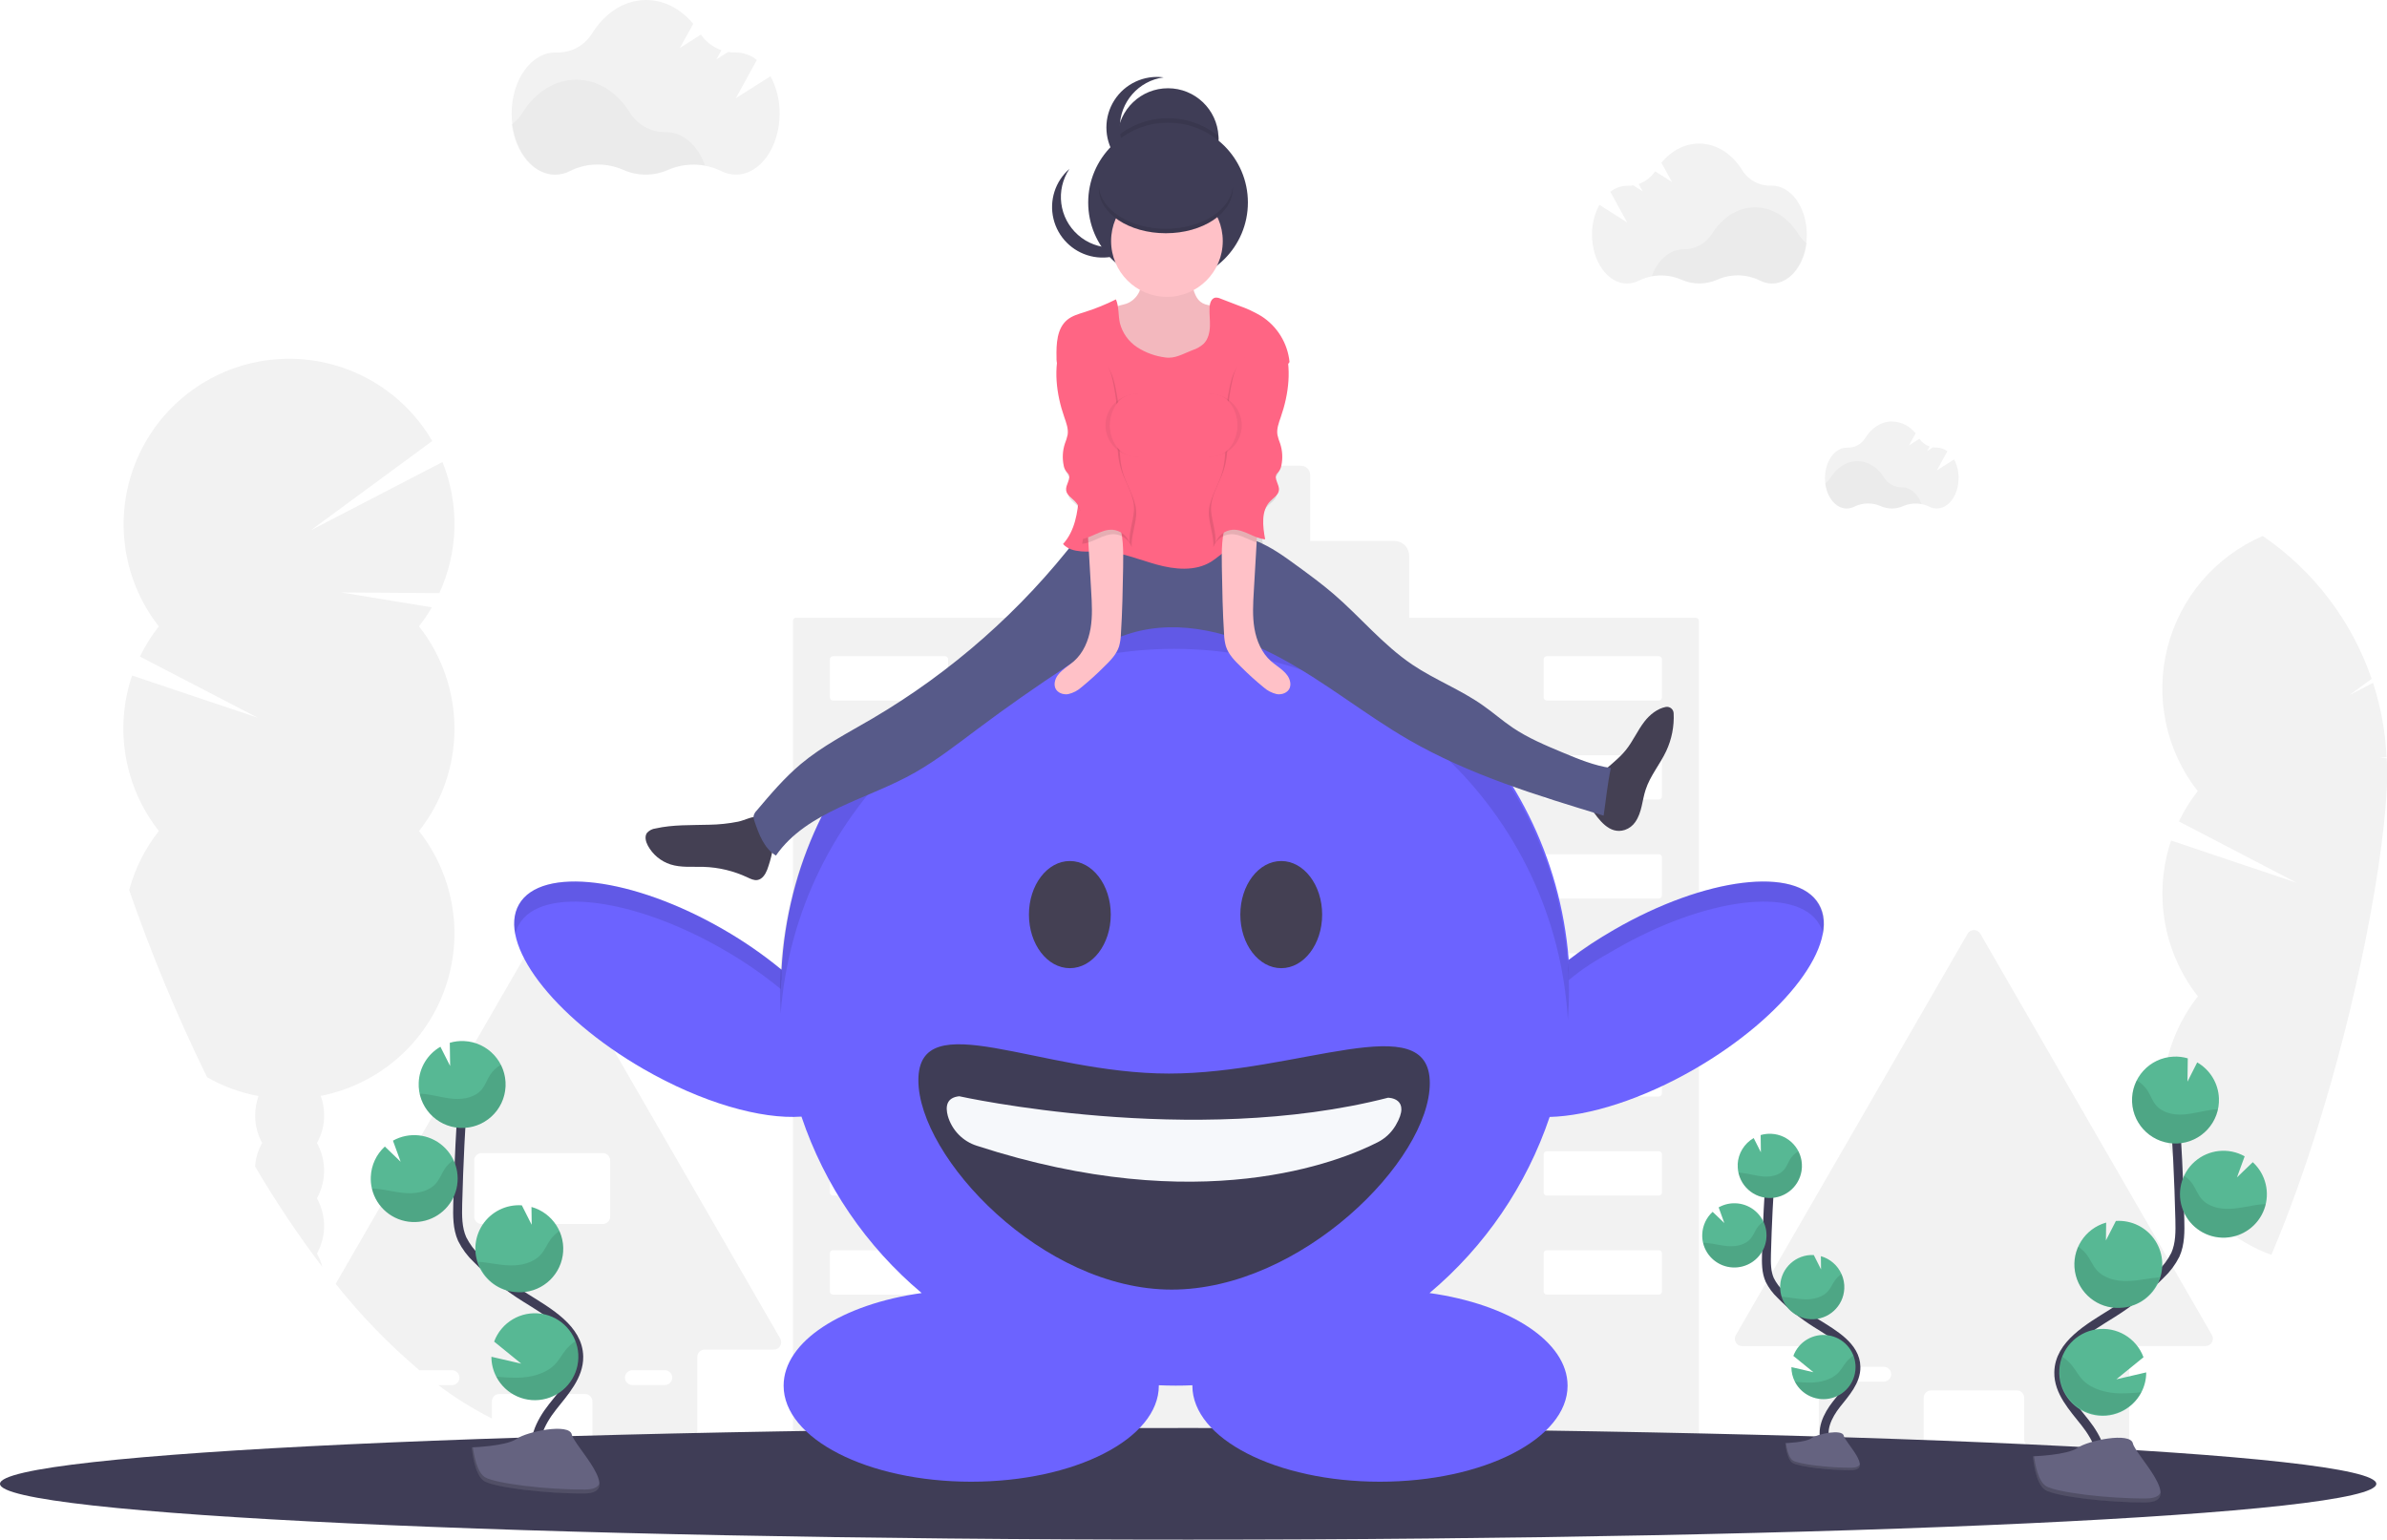
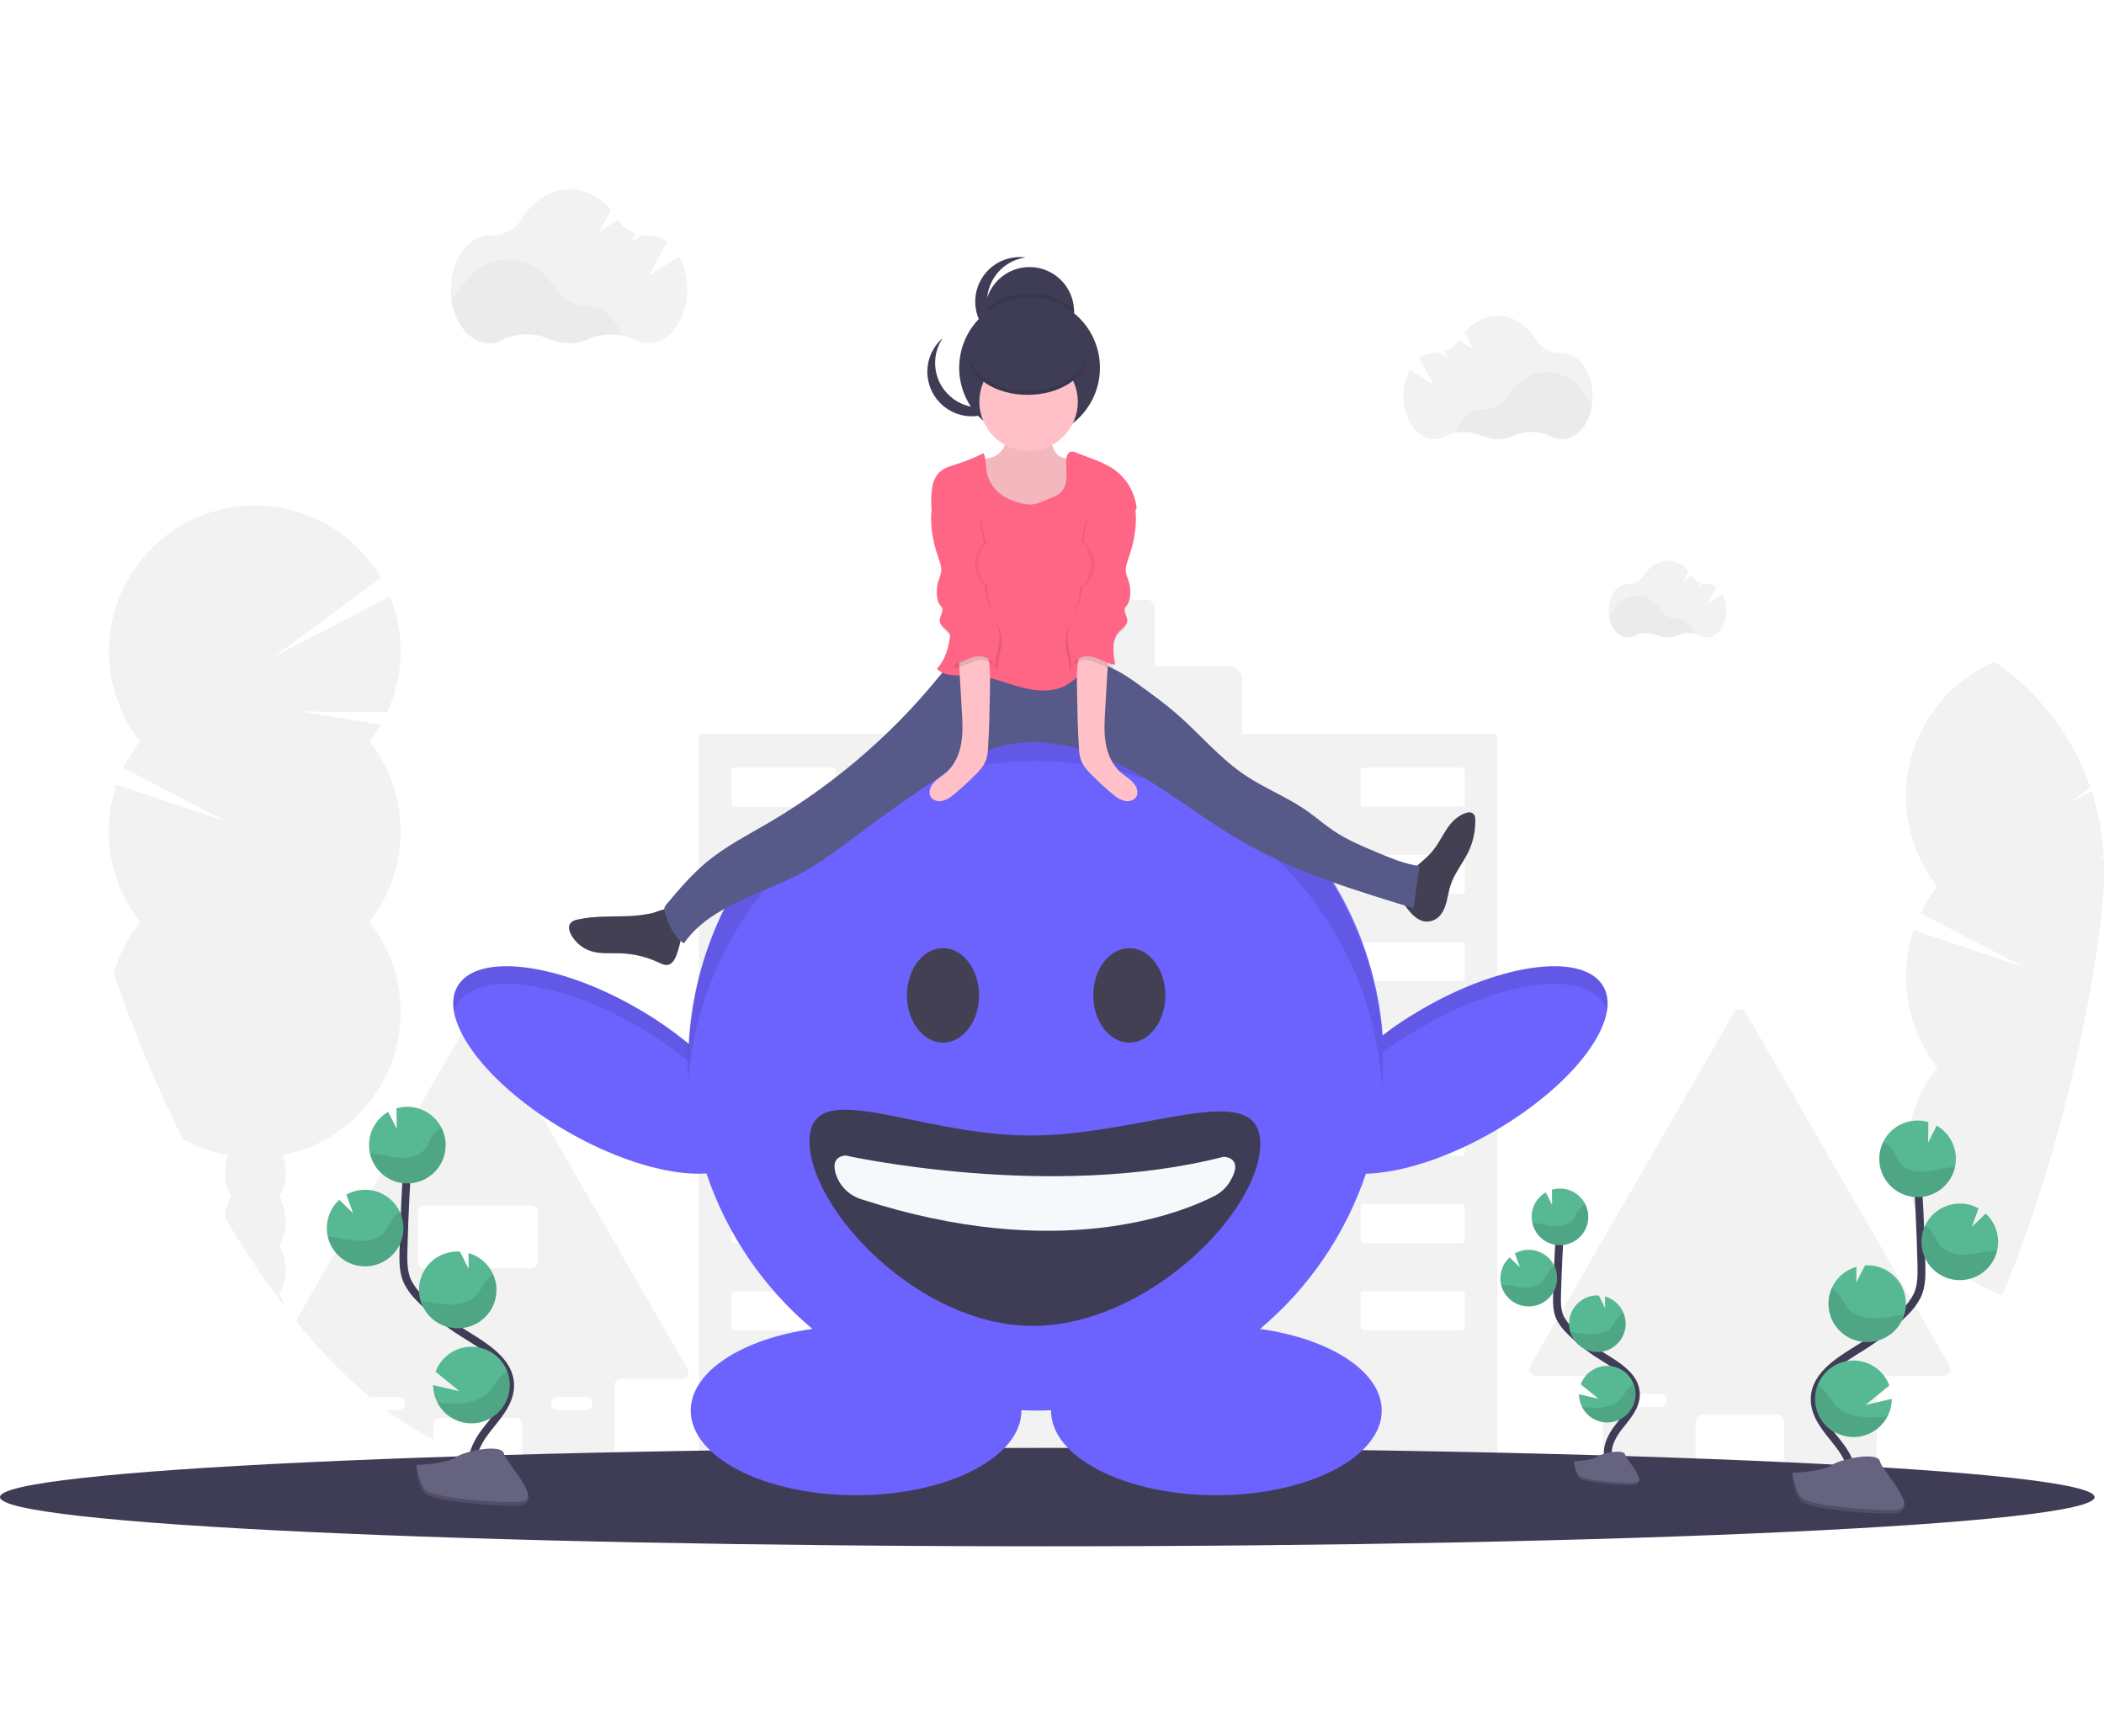
- <svg xmlns="http://www.w3.org/2000/svg" id="e2e0f303-db8f-43b0-b991-e6394321a108" data-name="Layer 1" width="1068.79" height="689.43" viewBox="0 0 1068.79 689.43">
+ <svg xmlns="http://www.w3.org/2000/svg" id="e2e0f303-db8f-43b0-b991-e6394321a108" data-name="Layer 1" width="400" height="330" viewBox="0 0 1068.79 689.43">
  <path d="M1056,703.06,952.31,523.41a3.3,3.3,0,0,0-5.73,0L842.86,703.06a3.3,3.3,0,0,0,2.87,5h30.94a3.32,3.32,0,0,1,3.31,3.31v38.38a3.3,3.3,0,0,0,3.29,3.31h40.37a3.31,3.31,0,0,0,3.31-3.31V731.18a3.3,3.3,0,0,1,3.3-3.3h38.38a3.31,3.31,0,0,1,3.31,3.3v18.53a3.31,3.31,0,0,0,3.31,3.31h40.36a3.34,3.34,0,0,0,3.32-3.31V711.33a3.31,3.31,0,0,1,3.31-3.31h30.94A3.31,3.31,0,0,0,1056,703.06ZM911.43,722.94a3.34,3.34,0,0,1-2.35,1H894.52a3.31,3.31,0,0,1,0-6.62h14.56a3.3,3.3,0,0,1,3.31,3.31A3.34,3.34,0,0,1,911.43,722.94Zm95.27,0a3.29,3.29,0,0,1-2.34,1H989.81a3.32,3.32,0,0,1-3.31-3.31,3.33,3.33,0,0,1,3.31-3.31h14.55a3.3,3.3,0,0,1,2.34,5.65Z" transform="translate(-65.6 -105.28)" fill="#f2f2f2" />
  <path d="M414.94,704.64,311.23,525a3.32,3.32,0,0,0-5.74,0L215.9,680.16a274.22,274.22,0,0,0,37.53,38.71H268a3.31,3.31,0,0,1,2.34,5.65,3.25,3.25,0,0,1-2.34,1h-6.16a160.29,160.29,0,0,0,24,14.93v-7.65a3.32,3.32,0,0,1,3.32-3.31h38.37a3.31,3.31,0,0,1,3.31,3.31v18.52a3.08,3.08,0,0,0,.31,1.39,3.28,3.28,0,0,0,3,1.92h40.37a3.27,3.27,0,0,0,2.63-1.33,3.17,3.17,0,0,0,.66-2V712.92a3.31,3.31,0,0,1,3.31-3.31h30.94A3.3,3.3,0,0,0,414.94,704.64Zm-68.56,15.2a3.33,3.33,0,0,1,2.35-1h14.56a3.31,3.31,0,0,1,3.31,3.31,3.33,3.33,0,0,1-3.31,3.31H348.73a3.3,3.3,0,0,1-3.31-3.31A3.34,3.34,0,0,1,346.38,719.84Zm-65.14-66.48a3.3,3.3,0,0,1-3.31-3.31V624.91a3.3,3.3,0,0,1,3.31-3.31h54.25a3.31,3.31,0,0,1,3.31,3.31v25.14a3.31,3.31,0,0,1-3.31,3.31Z" transform="translate(-65.6 -105.28)" fill="#f2f2f2" />
  <path d="M824.93,381.92H696.57V354.16a6.63,6.63,0,0,0-6.64-6.64H652.24V318a4.18,4.18,0,0,0-4.18-4.18H599.51a4.18,4.18,0,0,0-4.18,4.18v29.57H551a6.64,6.64,0,0,0-6.64,6.64V381.9a0,0,0,0,0,0,0H422a1.35,1.35,0,0,0-1.34,1.35V751.79a1.35,1.35,0,0,0,1.34,1.35h81.34a1.35,1.35,0,0,0,1.35-1.35V702.21a1.37,1.37,0,0,1,1.36-1.35h34.35a1.36,1.36,0,0,1,1.35,1.35v49.58a1.36,1.36,0,0,0,1.34,1.35H703.83a1.36,1.36,0,0,0,1.35-1.35V702.21a1.36,1.36,0,0,1,1.34-1.35h34.36a1.36,1.36,0,0,1,1.36,1.35v49.58a1.36,1.36,0,0,0,1.34,1.35h81.35a1.35,1.35,0,0,0,1.34-1.35V383.27A1.35,1.35,0,0,0,824.93,381.92ZM490.12,683.64a1.34,1.34,0,0,1-1.33,1.34H438.55a1.35,1.35,0,0,1-1.36-1.34V666.48a1.36,1.36,0,0,1,1.36-1.35h50.24a1.35,1.35,0,0,1,1.33,1.35Zm0-44.34a1.34,1.34,0,0,1-1.33,1.35H438.55a1.35,1.35,0,0,1-1.36-1.35V622.15a1.35,1.35,0,0,1,1.36-1.35h50.24a1.34,1.34,0,0,1,1.33,1.35Zm0-44.33a1.35,1.35,0,0,1-1.33,1.35H438.55a1.36,1.36,0,0,1-1.36-1.35V577.81a1.36,1.36,0,0,1,1.36-1.35h50.24a1.35,1.35,0,0,1,1.33,1.35Zm0-44.34a1.34,1.34,0,0,1-1.33,1.35H438.55a1.35,1.35,0,0,1-1.36-1.35V533.48a1.35,1.35,0,0,1,1.36-1.35h50.24a1.34,1.34,0,0,1,1.33,1.35Zm0-44.33a1.35,1.35,0,0,1-1.33,1.35H438.55a1.36,1.36,0,0,1-1.36-1.35V489.14a1.35,1.35,0,0,1,1.36-1.34h50.24a1.34,1.34,0,0,1,1.33,1.34Zm0-44.33a1.34,1.34,0,0,1-1.33,1.34H438.55a1.35,1.35,0,0,1-1.36-1.34V444.81a1.36,1.36,0,0,1,1.36-1.35h50.24a1.35,1.35,0,0,1,1.33,1.35Zm0-44.34a1.34,1.34,0,0,1-1.33,1.35H438.55a1.35,1.35,0,0,1-1.36-1.35V400.48a1.35,1.35,0,0,1,1.36-1.35h50.24a1.34,1.34,0,0,1,1.33,1.35Zm119.12,266a1.35,1.35,0,0,1-1.36,1.34H557.64a1.34,1.34,0,0,1-1.34-1.34V666.48a1.35,1.35,0,0,1,1.34-1.35h50.24a1.36,1.36,0,0,1,1.36,1.35Zm0-44.34a1.35,1.35,0,0,1-1.36,1.35H557.64a1.34,1.34,0,0,1-1.34-1.35V622.15a1.34,1.34,0,0,1,1.34-1.35h50.24a1.35,1.35,0,0,1,1.36,1.35Zm0-44.33a1.36,1.36,0,0,1-1.36,1.35H557.64A1.35,1.35,0,0,1,556.3,595V577.81a1.35,1.35,0,0,1,1.34-1.35h50.24a1.36,1.36,0,0,1,1.36,1.35Zm0-44.34a1.35,1.35,0,0,1-1.36,1.35H557.64a1.34,1.34,0,0,1-1.34-1.35V533.48a1.34,1.34,0,0,1,1.34-1.35h50.24a1.35,1.35,0,0,1,1.36,1.35Zm0-44.33a1.36,1.36,0,0,1-1.36,1.35H557.64a1.35,1.35,0,0,1-1.34-1.35V489.14a1.34,1.34,0,0,1,1.34-1.34h50.24a1.35,1.35,0,0,1,1.36,1.34Zm0-44.33a1.35,1.35,0,0,1-1.36,1.34H557.64A1.34,1.34,0,0,1,556.3,462V444.81a1.35,1.35,0,0,1,1.34-1.35h50.24a1.36,1.36,0,0,1,1.36,1.35Zm0-44.34a1.35,1.35,0,0,1-1.36,1.35H557.64a1.34,1.34,0,0,1-1.34-1.35V400.48a1.34,1.34,0,0,1,1.34-1.35h50.24a1.35,1.35,0,0,1,1.36,1.35Zm81.38,266a1.34,1.34,0,0,1-1.35,1.34H639a1.36,1.36,0,0,1-1.36-1.34V666.48a1.37,1.37,0,0,1,1.36-1.35h50.23a1.35,1.35,0,0,1,1.35,1.35Zm0-44.34a1.34,1.34,0,0,1-1.35,1.35H639a1.36,1.36,0,0,1-1.36-1.35V622.15A1.36,1.36,0,0,1,639,620.8h50.23a1.34,1.34,0,0,1,1.35,1.35Zm0-44.33a1.35,1.35,0,0,1-1.35,1.35H639a1.37,1.37,0,0,1-1.36-1.35V577.81a1.37,1.37,0,0,1,1.36-1.35h50.23a1.35,1.35,0,0,1,1.35,1.35Zm0-44.34a1.34,1.34,0,0,1-1.35,1.35H639a1.36,1.36,0,0,1-1.36-1.35V533.48a1.36,1.36,0,0,1,1.36-1.35h50.23a1.34,1.34,0,0,1,1.35,1.35Zm0-44.33a1.35,1.35,0,0,1-1.35,1.35H639a1.37,1.37,0,0,1-1.36-1.35V489.14A1.36,1.36,0,0,1,639,487.8h50.23a1.34,1.34,0,0,1,1.35,1.34Zm0-44.33a1.34,1.34,0,0,1-1.35,1.34H639a1.36,1.36,0,0,1-1.36-1.34V444.81a1.37,1.37,0,0,1,1.36-1.35h50.23a1.35,1.35,0,0,1,1.35,1.35Zm0-44.34a1.34,1.34,0,0,1-1.35,1.35H639a1.36,1.36,0,0,1-1.36-1.35V400.48a1.36,1.36,0,0,1,1.36-1.35h50.23a1.34,1.34,0,0,1,1.35,1.35Zm119.12,266a1.36,1.36,0,0,1-1.36,1.34H758.14a1.33,1.33,0,0,1-1.34-1.34V666.48a1.34,1.34,0,0,1,1.34-1.35h50.24a1.37,1.37,0,0,1,1.36,1.35Zm0-44.34a1.36,1.36,0,0,1-1.36,1.35H758.14a1.34,1.34,0,0,1-1.34-1.35V622.15a1.34,1.34,0,0,1,1.34-1.35h50.24a1.36,1.36,0,0,1,1.36,1.35Zm0-44.33a1.37,1.37,0,0,1-1.36,1.35H758.14A1.34,1.34,0,0,1,756.8,595V577.81a1.34,1.34,0,0,1,1.34-1.35h50.24a1.37,1.37,0,0,1,1.36,1.35Zm0-44.34a1.36,1.36,0,0,1-1.36,1.35H758.14a1.34,1.34,0,0,1-1.34-1.35V533.48a1.34,1.34,0,0,1,1.34-1.35h50.24a1.36,1.36,0,0,1,1.36,1.35Zm0-44.33a1.37,1.37,0,0,1-1.36,1.35H758.14a1.34,1.34,0,0,1-1.34-1.35V489.14a1.33,1.33,0,0,1,1.34-1.34h50.24a1.36,1.36,0,0,1,1.36,1.34Zm0-44.33a1.36,1.36,0,0,1-1.36,1.34H758.14A1.33,1.33,0,0,1,756.8,462V444.81a1.34,1.34,0,0,1,1.34-1.35h50.24a1.37,1.37,0,0,1,1.36,1.35Zm0-44.34a1.36,1.36,0,0,1-1.36,1.35H758.14a1.34,1.34,0,0,1-1.34-1.35V400.48a1.34,1.34,0,0,1,1.34-1.35h50.24a1.36,1.36,0,0,1,1.36,1.35Z" transform="translate(-65.6 -105.28)" fill="#f2f2f2" />
  <path d="M253.2,385.72a74.43,74.43,0,0,0,5.77-8.48l-40.67-6.68,44,.33a74.17,74.17,0,0,0,1.43-58.73l-59,30.6,54.41-40a74.13,74.13,0,1,0-122.43,83,73.89,73.89,0,0,0-8.45,13.52L181,426.66l-56.27-18.89a74.19,74.19,0,0,0,12,69.61,73.63,73.63,0,0,0-13.29,26.45,738.47,738.47,0,0,0,34.9,83.83,73.39,73.39,0,0,0,23,8.41,25.71,25.71,0,0,0-1.46,8.61A24.45,24.45,0,0,0,183,617.06a24,24,0,0,0-3.16,10.56h0a455.92,455.92,0,0,0,30.1,45,22.75,22.75,0,0,0-2.44-6,25.41,25.41,0,0,0,0-24.76,25.41,25.41,0,0,0,0-24.76,24.45,24.45,0,0,0,3.22-12.38,25.39,25.39,0,0,0-1.5-8.73,74.13,74.13,0,0,0,44-118.57,74.11,74.11,0,0,0,0-91.66Z" transform="translate(-65.6 -105.28)" fill="#f2f2f2" />
  <path d="M1134.27,444.85l-3-.49,2.94,0a126.92,126.92,0,0,0-6.08-33.31l-10.46,5.43,9.84-7.26a127.64,127.64,0,0,0-48.75-63.93,74.4,74.4,0,0,0-29.11,114.25,74.13,74.13,0,0,0-8.45,13.55L1094,500.59l-56.27-18.93a74.48,74.48,0,0,0,12,69.76,74.41,74.41,0,0,0,32.9,115.77c4-9.49,7.89-19.41,11.53-29.61,3.22-9,6.29-18.17,9.18-27.43a843,843,0,0,0,21.16-82.56c6.4-31.72,10-59.44,10-77C1134.4,448.66,1134.35,446.76,1134.27,444.85Z" transform="translate(-65.6 -105.28)" fill="#f2f2f2" />
  <ellipse cx="532" cy="664.43" rx="532" ry="25" fill="#3f3d56" />
  <path d="M880,510.22c-9.94-17.22-51-12.15-91.61,11.32a195.17,195.17,0,0,0-20.38,13.51,176.65,176.65,0,0,0-352.48,4.44,189.49,189.49,0,0,0-26-18C349,498.07,307.93,493,298,510.22s15,50.2,55.61,73.67c26.31,15.19,52.76,22.66,70.85,21.39a176.85,176.85,0,0,0,53.82,79c-35.62,5-61.81,21.66-61.81,41.48,0,23.74,37.61,43,84,43s84-19.26,84-43c0-.06,0-.12,0-.19q3.74.16,7.51.17t7.51-.17c0,.07,0,.13,0,.19,0,23.74,37.61,43,84,43s84-19.26,84-43c0-19.82-26.19-36.49-61.81-41.48a176.82,176.82,0,0,0,53.78-78.85c17.69-.46,41.4-7.87,65-21.5C865.08,560.42,890,527.43,880,510.22Z" transform="translate(-65.6 -105.28)" fill="#6c63ff" />
  <path d="M298,519.22c9.94-17.22,51-12.15,91.61,11.32a189.25,189.25,0,0,1,25.61,17.64c.39-8.46.39.54.37-8.7a189.58,189.58,0,0,0-26-17.94C349,498.07,307.93,493,298,510.22c-2.19,3.79-2.68,8.35-1.69,13.4A16,16,0,0,1,298,519.22Z" transform="translate(-65.6 -105.28)" opacity="0.1" />
  <path d="M880.22,519.22c-9.94-17.22-51-12.15-91.62,11.32C779.13,536,775.52,538,768,544.18c-.4-8.46-.4.54-.37-8.7,7.6-6.29,11.35-8.38,21-13.94,40.66-23.47,81.68-28.54,91.62-11.32,2.19,3.79,2.68,8.35,1.69,13.4A16,16,0,0,0,880.22,519.22Z" transform="translate(-65.6 -105.28)" opacity="0.1" />
  <ellipse cx="479.03" cy="409.54" rx="18.32" ry="23.99" fill="#444053" />
  <ellipse cx="573.68" cy="409.54" rx="18.32" ry="23.99" fill="#444053" />
  <path d="M705.8,590.28c0,34.44-57.53,92.46-115.58,92.46S476.81,623.41,476.81,589,531,586,589,586,705.8,555.83,705.8,590.28Z" transform="translate(-65.6 -105.28)" fill="#3f3d56" />
  <path d="M495.11,596.16s104.35,23.23,192,.66c0,0,10.73,0,3.4,12.4a19.81,19.81,0,0,1-8,7.52c-16.9,8.63-79.45,34.15-179.47,1.61A19.68,19.68,0,0,1,490,605C488.86,600.79,489.37,596.75,495.11,596.16Z" transform="translate(-65.6 -105.28)" fill="#f6f8fb" />
  <path d="M591.31,395.83A176.64,176.64,0,0,1,767.63,562q.5-6.6.5-13.33a176.65,176.65,0,0,0-353.29,0c0,3.53.12,7,.32,10.51A176.66,176.66,0,0,1,591.31,395.83Z" transform="translate(-65.6 -105.28)" opacity="0.1" />
  <path d="M611.24,167.36a22.64,22.64,0,1,1-45.28,0c0-.37,0-.73,0-1.09a22.64,22.64,0,0,1,45.22,0C611.23,166.63,611.24,167,611.24,167.36Z" transform="translate(-65.6 -105.28)" fill="#3f3d56" />
  <path d="M611.24,167.36a22.64,22.64,0,1,1-45.28,0c0-.37,0-.73,0-1.09a35.74,35.74,0,0,1,45.22,0C611.23,166.63,611.24,167,611.24,167.36Z" transform="translate(-65.6 -105.28)" opacity="0.1" />
  <circle cx="523" cy="90.68" r="35.75" fill="#3f3d56" />
  <path d="M567,162.36a22.65,22.65,0,0,1,19.64-22.44,22.64,22.64,0,1,0,0,44.88A22.65,22.65,0,0,1,567,162.36Z" transform="translate(-65.6 -105.28)" fill="#3f3d56" />
  <path d="M548.27,210.47a22.64,22.64,0,0,1-3.81-29.58A22.64,22.64,0,1,0,576.25,213a21.75,21.75,0,0,0,1.84-2.39A22.63,22.63,0,0,1,548.27,210.47Z" transform="translate(-65.6 -105.28)" fill="#3f3d56" />
  <path d="M569.91,241.29c-1.78.6-3.76.73-5.29,1.81-3,2.07-2.87,6.46-2,10,2,8,7,15.71,14.57,19,4.58,2,9.7,2.19,14.68,2.13,5.43-.06,11.54-.75,14.9-5,1.67-2.13,2.38-4.83,3.05-7.46,1.66-6.5,3.33-13.15,2.73-19.83-3.29.29-7,.48-9.52-1.59s-3.18-6-4.3-9.29a2.34,2.34,0,0,0-.84-1.32,2.56,2.56,0,0,0-1.5-.23A59.24,59.24,0,0,1,586.1,229c-2.13-.28-7.37-2.5-9-.63-1.17,1.37-.43,5.5-1.32,7.41A10.36,10.36,0,0,1,569.91,241.29Z" transform="translate(-65.6 -105.28)" fill="#ffc1c7" />
  <path d="M569.91,241.29c-1.78.6-3.76.73-5.29,1.81-3,2.07-2.87,6.46-2,10,2,8,7,15.71,14.57,19,4.58,2,9.7,2.19,14.68,2.13,5.43-.06,11.54-.75,14.9-5,1.67-2.13,2.38-4.83,3.05-7.46,1.66-6.5,3.33-13.15,2.73-19.83-3.29.29-7,.48-9.52-1.59s-3.18-6-4.3-9.29a2.34,2.34,0,0,0-.84-1.32,2.56,2.56,0,0,0-1.5-.23A59.24,59.24,0,0,1,586.1,229c-2.13-.28-7.37-2.5-9-.63-1.17,1.37-.43,5.5-1.32,7.41A10.36,10.36,0,0,1,569.91,241.29Z" transform="translate(-65.6 -105.28)" opacity="0.05" />
  <path d="M383.16,474.58c-8,.24-16.17-.1-24,1.66a6.15,6.15,0,0,0-3.88,2c-1.15,1.64-.54,3.93.41,5.7a17.71,17.71,0,0,0,10.12,8.41c4.76,1.52,9.89.94,14.87,1.1a49.74,49.74,0,0,1,19.62,4.72c1.4.66,2.88,1.4,4.41,1.17,2.21-.34,3.59-2.55,4.41-4.63a56.5,56.5,0,0,0,2.21-7.67c1.16-4.93,1.32-14.67-5.45-16-3.1-.6-6.75,1.54-9.73,2.16A72.41,72.41,0,0,1,383.16,474.58Z" transform="translate(-65.6 -105.28)" fill="#444053" />
  <path d="M793.17,476.89a9.22,9.22,0,0,0,4.67-3.58c3-4.37,3-9.59,4.59-14.38,2-6.23,6.43-11.37,9.21-17.3a35.77,35.77,0,0,0,3.34-17,3,3,0,0,0-3.51-2.8c-3.77.73-7.19,3.46-9.59,6.58-3.09,4-5.11,8.76-8.28,12.71s-7.62,7.12-11.39,10.75c-4.73,4.56-8.44,9.52-4.22,15.44C781.42,472.17,786.16,479.19,793.17,476.89Z" transform="translate(-65.6 -105.28)" fill="#444053" />
  <path d="M548.09,345.94a321.29,321.29,0,0,1-92,81.17c-10.89,6.39-22.25,12.19-31.93,20.3-7.34,6.16-13.57,13.52-19.76,20.84a5,5,0,0,0-1.4,2.56,4.91,4.91,0,0,0,.37,2.06c2,5.9,4.32,12.3,9.66,15.52,13.84-20,41.34-25.17,62.43-37.27,9.8-5.62,18.73-12.6,27.77-19.36q19.6-14.67,40.07-28.11c9.05-5.94,18.37-11.78,28.75-14.87,22-6.58,46,0,66.32,10.8s38.21,25.56,58.12,37.05c27.06,15.6,57.25,24.8,87.14,33.87,1.07-7.18,1.72-14.22,3.24-21.32-7.46-1.05-14.51-4-21.47-6.89-7.77-3.24-15.59-6.52-22.57-11.23-4.61-3.12-8.8-6.84-13.36-10-9.94-7-21.46-11.4-31.53-18.19-13.12-8.84-23.27-21.35-35.27-31.66-5.23-4.49-10.79-8.56-16.36-12.62-5.76-4.21-11.61-8.46-18.25-11.07-7.88-3.11-16.48-3.75-24.93-4.35C584.23,341.77,566,339.91,548.09,345.94Z" transform="translate(-65.6 -105.28)" fill="#575a89" />
  <circle cx="522.5" cy="107.93" r="25" fill="#ffc1c7" />
  <path d="M587.36,265.34a30,30,0,0,1-12.62-4.6A18.38,18.38,0,0,1,567.05,250c-.81-3.53-.36-7.34-1.78-10.66a95.44,95.44,0,0,1-14,5.68c-2.71.85-5.54,1.63-7.74,3.42-4.73,3.85-5,10.85-4.87,16.94a11.26,11.26,0,0,0,.45,3.57,9,9,0,0,0,1.95,2.94c5.14,5.5,13.13,7.78,18,13.55a19.29,19.29,0,0,0-4.71,10.16,35.89,35.89,0,0,1-.64,4.52,27.89,27.89,0,0,1-1.47,3.59c-3.16,7.2-3.05,15.34-3.53,23.18s-1.84,16.19-7.14,22c2.16,2.32,5,3,8.11,3.29s6.33-.12,9.5,0c8.36.24,16.25,3.66,24.31,5.89s17.21,3.14,24.34-1.23c2.5-1.53,4.62-3.64,7.13-5.15,3-1.82,6.52-2.69,10-3.54l1.25-41.76a70.94,70.94,0,0,1,.63-8.75c1.81-11.42,9.1-21.09,16.16-30.24a27.67,27.67,0,0,0-12.69-20.6,54.36,54.36,0,0,0-10-4.64L612.09,239a4.58,4.58,0,0,0-2.34-.44c-1.78.32-2.46,2.49-2.56,4.29-.16,2.84.26,5.69.16,8.53s-.81,5.84-2.82,7.85a13.56,13.56,0,0,1-5,2.84C595.33,263.67,591.79,266,587.36,265.34Z" transform="translate(-65.6 -105.28)" fill="#ff6584" />
  <path d="M554.18,370c.33,5.57.66,11.2-.28,16.7s-3.24,10.94-7.42,14.64c-3.23,2.85-7.77,5-8.57,9.27a5,5,0,0,0,.22,2.8c.89,2.1,3.5,3.05,5.76,2.69a13.43,13.43,0,0,0,6-3.14,132.54,132.54,0,0,0,9.94-9c2.79-2.71,5.68-5.57,6.85-9.28a22.91,22.91,0,0,0,.81-5.42c.65-10,.82-20,1-30,.12-7.28.2-14.79-2.48-21.56.4,1-9.34,1.95-10.08,2-4.2.37-3.4,2.1-3.16,6.06Q553.47,357.92,554.18,370Z" transform="translate(-65.6 -105.28)" fill="#ffc1c7" />
  <path d="M627,370c-.33,5.57-.66,11.2.28,16.7s3.24,10.94,7.42,14.64c3.23,2.85,7.77,5,8.57,9.27a5,5,0,0,1-.22,2.8c-.89,2.1-3.5,3.05-5.76,2.69a13.43,13.43,0,0,1-6-3.14,132.54,132.54,0,0,1-9.94-9c-2.79-2.71-5.68-5.57-6.85-9.28a22.91,22.91,0,0,1-.81-5.42c-.65-10-.82-20-1-30-.12-7.28-.2-14.79,2.48-21.56-.4,1,9.34,1.95,10.08,2,4.2.37,3.4,2.1,3.16,6.06Q627.75,357.92,627,370Z" transform="translate(-65.6 -105.28)" fill="#ffc1c7" />
  <path d="M541.63,261.7c-3.53,10.42-2.1,22,1.51,32.37.88,2.55,1.91,5.21,1.5,7.88a24.78,24.78,0,0,1-1.24,4,18.94,18.94,0,0,0-.54,9.71,6.08,6.08,0,0,0,1.11,2.68,12.45,12.45,0,0,1,1,1.16c1.37,2.14-1.32,4.79-1,7.32.24,2.1,2.37,3.34,3.86,4.85,4.21,4.27,3.4,11.22,2.3,17.12,5.11-.45,9.52-4.63,14.64-4.29a8.76,8.76,0,0,1,7.54,5.81c-.19-4.95,1.57-9.17,2-14.11.57-6.43-3.59-12.19-5.6-18.31-2.93-8.92-1.28-18.61-2-28a93.56,93.56,0,0,0-1.52-10.39c-.91-4.7-2.24-9.84-6.22-12.51C553.84,263.58,546.12,266,541.63,261.7Z" transform="translate(-65.6 -105.28)" opacity="0.1" />
  <path d="M540.63,259.7c-3.53,10.42-2.1,22,1.51,32.37.88,2.55,1.91,5.21,1.5,7.88a24.78,24.78,0,0,1-1.24,4,18.94,18.94,0,0,0-.54,9.71,6.08,6.08,0,0,0,1.11,2.68,12.45,12.45,0,0,1,1,1.16c1.37,2.14-1.32,4.79-1,7.32.24,2.1,2.37,3.34,3.86,4.85,4.21,4.27,3.4,11.22,2.3,17.12,5.11-.45,9.52-4.63,14.64-4.29a8.76,8.76,0,0,1,7.54,5.81c-.19-4.95,1.57-9.17,2-14.11.57-6.43-3.59-12.19-5.6-18.31-2.93-8.92-1.28-18.61-2-28a93.56,93.56,0,0,0-1.52-10.39c-.91-4.7-2.24-9.84-6.22-12.51C552.84,261.58,545.12,264,540.63,259.7Z" transform="translate(-65.6 -105.28)" fill="#ff6584" />
  <path d="M639.58,261.7c3.53,10.42,2.1,22-1.51,32.37-.88,2.55-1.91,5.21-1.5,7.88a24.78,24.78,0,0,0,1.24,4,18.94,18.94,0,0,1,.54,9.71,6.08,6.08,0,0,1-1.11,2.68,12.45,12.45,0,0,0-1,1.16c-1.37,2.14,1.32,4.79,1,7.32-.24,2.1-2.37,3.34-3.86,4.85-4.21,4.27-3.4,11.22-2.3,17.12-5.11-.45-9.52-4.63-14.64-4.29a8.76,8.76,0,0,0-7.54,5.81c.19-4.95-1.57-9.17-2-14.11-.57-6.43,3.59-12.19,5.6-18.31,2.93-8.92,1.28-18.61,2-28A93.56,93.56,0,0,1,616,279.55c.91-4.7,2.24-9.84,6.22-12.51C627.37,263.58,635.09,266,639.58,261.7Z" transform="translate(-65.6 -105.28)" opacity="0.1" />
  <path d="M640.58,259.7c3.53,10.42,2.1,22-1.51,32.37-.88,2.55-1.91,5.21-1.5,7.88a24.78,24.78,0,0,0,1.24,4,18.94,18.94,0,0,1,.54,9.71,6.08,6.08,0,0,1-1.11,2.68,12.45,12.45,0,0,0-1,1.16c-1.37,2.14,1.32,4.79,1,7.32-.24,2.1-2.37,3.34-3.86,4.85-4.21,4.27-3.4,11.22-2.3,17.12-5.11-.45-9.52-4.63-14.64-4.29a8.76,8.76,0,0,0-7.54,5.81c.19-4.95-1.57-9.17-2-14.11-.57-6.43,3.59-12.19,5.6-18.31,2.93-8.92,1.28-18.61,2-28A93.56,93.56,0,0,1,617,277.55c.91-4.7,2.24-9.84,6.22-12.51C628.37,261.58,636.09,264,640.58,259.7Z" transform="translate(-65.6 -105.28)" fill="#ff6584" />
  <ellipse cx="522" cy="84.43" rx="30" ry="20" fill="#3f3d56" />
  <path d="M562.6,295.72a14,14,0,0,1,13-14c-.33,0-.66,0-1,0a14,14,0,0,0,0,28c.34,0,.67,0,1-.05A14,14,0,0,1,562.6,295.72Z" transform="translate(-65.6 -105.28)" opacity="0.05" />
  <ellipse cx="508" cy="190.43" rx="11" ry="14" fill="#ff6584" />
  <path d="M619.6,295.72a14,14,0,0,0-13-14c.34,0,.67,0,1,0a14,14,0,0,1,0,28c-.33,0-.66,0-1-.05A14,14,0,0,0,619.6,295.72Z" transform="translate(-65.6 -105.28)" opacity="0.05" />
  <ellipse cx="543" cy="190.43" rx="11" ry="14" fill="#ff6584" />
  <path d="M587.6,207.72c-16.06,0-29.18-8.42-30-19,0,.33,0,.66,0,1,0,11,13.44,20,30,20s30-9,30-20c0-.34,0-.67,0-1C616.79,199.3,603.67,207.72,587.6,207.72Z" transform="translate(-65.6 -105.28)" opacity="0.1" />
  <path d="M410.59,139.41l-15.52,9.85,9.42-17.14a15.35,15.35,0,0,0-9.38-3.35h-.25a18.09,18.09,0,0,1-3.22-.23l-5.26,3.33,2.25-4.1a18.72,18.72,0,0,1-9.2-7l-9.41,6L376,115.94c-5.5-6.6-12.92-10.66-21.09-10.66-9.79,0-18.51,5.83-24.14,14.9a18,18,0,0,1-16,8.6h-.52c-10.81,0-19.57,12.26-19.57,27.37s8.76,27.37,19.57,27.37a14.71,14.71,0,0,0,6.81-1.7c7.05-3.67,16.31-3.74,23.69-.47a24.71,24.71,0,0,0,20.14,0,28.27,28.27,0,0,1,23.47.45,14.72,14.72,0,0,0,6.75,1.67c10.81,0,19.57-12.25,19.57-27.37A34.77,34.77,0,0,0,410.59,139.41Z" transform="translate(-65.6 -105.28)" fill="#f2f2f2" />
  <path d="M381.34,179.46a28.9,28.9,0,0,0-16.77,1.83,24.69,24.69,0,0,1-20.13,0,28.25,28.25,0,0,0-23.69.46,14.6,14.6,0,0,1-6.81,1.71c-9.61,0-17.59-9.67-19.26-22.43a18.43,18.43,0,0,0,4.8-5.18c5.63-9.07,14.35-14.89,24.14-14.89s18.41,5.75,24,14.73a18.52,18.52,0,0,0,15.95,8.76h.25C371.5,164.4,378.12,170.53,381.34,179.46Z" transform="translate(-65.6 -105.28)" opacity="0.03" />
  <path d="M940.57,311l-7.74,4.91,4.7-8.54a7.64,7.64,0,0,0-4.69-1.67h-.12a9.62,9.62,0,0,1-1.61-.12l-2.62,1.66,1.12-2a9.4,9.4,0,0,1-4.59-3.49l-4.69,3,3-5.39A13.75,13.75,0,0,0,912.77,294c-4.88,0-9.23,2.91-12,7.43a9,9,0,0,1-8,4.29h-.26c-5.39,0-9.76,6.11-9.76,13.65S887.12,333,892.51,333a7.32,7.32,0,0,0,3.4-.85,14.1,14.1,0,0,1,11.82-.23,12.31,12.31,0,0,0,10,0,14.08,14.08,0,0,1,11.71.23,7.29,7.29,0,0,0,3.36.83c5.39,0,9.76-6.11,9.76-13.65A17.42,17.42,0,0,0,940.57,311Z" transform="translate(-65.6 -105.28)" fill="#f2f2f2" />
  <path d="M926,331a14.44,14.44,0,0,0-8.37.91,12.28,12.28,0,0,1-5,1.06,12.41,12.41,0,0,1-5-1.08,14,14,0,0,0-11.81.23,7.35,7.35,0,0,1-3.4.85c-4.79,0-8.78-4.83-9.61-11.19a9.25,9.25,0,0,0,2.4-2.58c2.8-4.53,7.15-7.43,12-7.43s9.18,2.87,12,7.35a9.24,9.24,0,0,0,8,4.37h.13C921.07,323.49,924.37,326.54,926,331Z" transform="translate(-65.6 -105.28)" opacity="0.03" />
  <path d="M781.73,197l12.44,7.89-7.55-13.73a12.29,12.29,0,0,1,7.52-2.69h.2a14.8,14.8,0,0,0,2.58-.2l4.21,2.68-1.8-3.29A15,15,0,0,0,806.7,182l7.54,4.78-4.76-8.66c4.41-5.3,10.35-8.55,16.9-8.55,7.84,0,14.83,4.67,19.34,11.94a14.46,14.46,0,0,0,12.78,6.89h.43c8.66,0,15.67,9.82,15.67,21.93s-7,21.93-15.67,21.93a11.81,11.81,0,0,1-5.47-1.36,22.61,22.61,0,0,0-19-.38,19.79,19.79,0,0,1-16.14,0,22.62,22.62,0,0,0-18.81.37,11.78,11.78,0,0,1-5.4,1.33c-8.66,0-15.68-9.82-15.68-21.93A27.84,27.84,0,0,1,781.73,197Z" transform="translate(-65.6 -105.28)" fill="#f2f2f2" />
  <path d="M805.17,229a23.11,23.11,0,0,1,13.43,1.46,19.79,19.79,0,0,0,16.14,0,22.65,22.65,0,0,1,19,.37,11.76,11.76,0,0,0,5.47,1.37c7.69,0,14.09-7.75,15.42-18a14.94,14.94,0,0,1-3.84-4.15c-4.51-7.27-11.5-11.93-19.35-11.93s-14.74,4.61-19.25,11.8a14.85,14.85,0,0,1-12.78,7h-.2C813.05,217,807.75,221.88,805.17,229Z" transform="translate(-65.6 -105.28)" opacity="0.03" />
  <path d="M307,759.17c-4.13-7.64.55-17,5.93-23.81s11.95-13.91,11.81-22.59c-.2-12.48-13.45-19.85-24-26.46A117,117,0,0,1,279.18,669a31.49,31.49,0,0,1-6.63-8.87c-2.19-4.88-2.13-10.43-2-15.78q.69-26.7,2.64-53.36" transform="translate(-65.6 -105.28)" fill="none" stroke="#3f3d56" stroke-miterlimit="10" stroke-width="4" />
  <path d="M253.08,590A19.41,19.41,0,0,1,262.8,574l4.35,8.61L267,572.22a19.2,19.2,0,0,1,6.41-.77A19.46,19.46,0,1,1,253.08,590Z" transform="translate(-65.6 -105.28)" fill="#57b894" />
  <path d="M287.79,721.69a19.46,19.46,0,1,0-.94-15.67L299,715.91l-13.37-3.1A19.17,19.17,0,0,0,287.79,721.69Z" transform="translate(-65.6 -105.28)" fill="#57b894" />
  <path d="M297.4,683.91a19.46,19.46,0,0,0,6.17-38.18l.1,8L299.26,645h-.05a19.47,19.47,0,1,0-1.81,38.89Z" transform="translate(-65.6 -105.28)" fill="#57b894" />
  <path d="M250.16,652.47a19.46,19.46,0,1,0-8.61-36.42l3.44,9.43-7.07-6.8a19.38,19.38,0,0,0-6.29,13.44,19,19,0,0,0,.49,5.36A19.45,19.45,0,0,0,250.16,652.47Z" transform="translate(-65.6 -105.28)" fill="#57b894" />
  <path d="M255.7,595.16c4.49.5,8.86,1.89,13.37,2.17s9.45-.8,12.3-4.3c1.54-1.89,2.31-4.28,3.61-6.33a13.82,13.82,0,0,1,4.9-4.62A19.46,19.46,0,1,1,253.5,595C254.23,595,255,595.08,255.7,595.16Z" transform="translate(-65.6 -105.28)" opacity="0.1" />
  <path d="M250.16,652.47a19.47,19.47,0,0,0,18.51-27.76,14.34,14.34,0,0,0-3.92,3.92c-1.38,2.09-2.22,4.51-3.85,6.43-3,3.56-8.21,4.73-12.91,4.51s-9.23-1.54-13.91-2c-.64-.06-1.3-.1-2-.12A19.45,19.45,0,0,0,250.16,652.47Z" transform="translate(-65.6 -105.28)" opacity="0.1" />
  <path d="M297.4,683.91a19.46,19.46,0,0,0,18.67-27.4,15.67,15.67,0,0,0-4.12,4c-1.51,2.14-2.45,4.59-4.22,6.56-3.29,3.66-8.8,5-13.78,4.83-4.82-.1-9.46-1.29-14.25-1.65A19.48,19.48,0,0,0,297.4,683.91Z" transform="translate(-65.6 -105.28)" opacity="0.1" />
  <path d="M287.79,721.69a19.46,19.46,0,0,0,35.47-15.88,19.57,19.57,0,0,0-4.27,3.81c-1.85,2.26-3.07,4.81-5.21,6.91-4,3.91-10.4,5.52-16.12,5.67A84.94,84.94,0,0,1,287.79,721.69Z" transform="translate(-65.6 -105.28)" opacity="0.1" />
  <path d="M883.5,751.64c-3-5.64.41-12.56,4.39-17.59s8.82-10.27,8.71-16.68c-.14-9.22-9.93-14.66-17.74-19.55A86.29,86.29,0,0,1,862.92,685a23.55,23.55,0,0,1-4.9-6.56c-1.61-3.6-1.57-7.7-1.47-11.65q.51-19.72,2-39.42" transform="translate(-65.6 -105.28)" fill="none" stroke="#3f3d56" stroke-miterlimit="10" stroke-width="4" />
  <path d="M843.64,626.66a14.4,14.4,0,0,1,7.18-11.78l3.22,6.37-.1-7.71a14.59,14.59,0,0,1,4.74-.57,14.38,14.38,0,1,1-15,13.69Z" transform="translate(-65.6 -105.28)" fill="#57b894" />
  <path d="M869.28,724a14.37,14.37,0,1,0-.7-11.57l9,7.31-9.87-2.29A14.21,14.21,0,0,0,869.28,724Z" transform="translate(-65.6 -105.28)" fill="#57b894" />
  <path d="M876.38,696a14.38,14.38,0,0,0,15-13.69,14.19,14.19,0,0,0-1.24-6.54,14.41,14.41,0,0,0-9.23-8l.07,5.93-3.25-6.45h0A14.38,14.38,0,1,0,876.38,696Z" transform="translate(-65.6 -105.28)" fill="#57b894" />
  <path d="M841.48,672.82a14.38,14.38,0,1,0-6.35-26.9l2.54,7-5.23-5a14.28,14.28,0,0,0-4.64,9.92,14,14,0,0,0,.36,4A14.37,14.37,0,0,0,841.48,672.82Z" transform="translate(-65.6 -105.28)" fill="#57b894" />
  <path d="M845.58,630.49c3.31.37,6.54,1.4,9.87,1.61s7-.6,9.09-3.18c1.14-1.4,1.71-3.16,2.66-4.68a10.28,10.28,0,0,1,3.62-3.41,14.37,14.37,0,0,1-13.49,20.87A14.4,14.4,0,0,1,844,630.37C844.49,630.39,845,630.43,845.58,630.49Z" transform="translate(-65.6 -105.28)" opacity="0.1" />
  <path d="M841.48,672.82a14.39,14.39,0,0,0,13.68-20.5,10.78,10.78,0,0,0-2.9,2.89c-1,1.55-1.64,3.33-2.84,4.75-2.24,2.63-6.07,3.5-9.54,3.34s-6.81-1.15-10.27-1.46c-.48-.05-1-.08-1.45-.09A14.37,14.37,0,0,0,841.48,672.82Z" transform="translate(-65.6 -105.28)" opacity="0.1" />
  <path d="M876.38,696a14.38,14.38,0,0,0,15-13.69,14.19,14.19,0,0,0-1.24-6.54,11.58,11.58,0,0,0-3,2.92c-1.12,1.57-1.81,3.39-3.12,4.84-2.43,2.7-6.5,3.66-10.18,3.57s-7-.95-10.52-1.22A14.36,14.36,0,0,0,876.38,696Z" transform="translate(-65.6 -105.28)" opacity="0.1" />
  <path d="M869.28,724a14.38,14.38,0,0,0,26.21-11.72,14.26,14.26,0,0,0-3.16,2.81c-1.37,1.67-2.27,3.55-3.85,5.11-2.94,2.88-7.68,4.07-11.9,4.18A60.9,60.9,0,0,1,869.28,724Z" transform="translate(-65.6 -105.28)" opacity="0.1" />
  <path d="M1005.17,766.17c4.13-7.64-.55-17-5.93-23.81s-12-13.91-11.81-22.59c.2-12.48,13.45-19.85,24-26.46A117,117,0,0,0,1033,676a31.49,31.49,0,0,0,6.63-8.87c2.19-4.88,2.13-10.43,2-15.78Q1041,624.61,1039,598" transform="translate(-65.6 -105.28)" fill="none" stroke="#3f3d56" stroke-miterlimit="10" stroke-width="4" />
  <path d="M1059.13,597a19.44,19.44,0,0,0-9.72-16l-4.36,8.62.14-10.43a19.23,19.23,0,0,0-6.41-.77A19.46,19.46,0,1,0,1059.13,597Z" transform="translate(-65.6 -105.28)" fill="#57b894" />
  <path d="M1024.42,728.69a19.46,19.46,0,1,1,.94-15.67l-12.15,9.89,13.37-3.1A19.17,19.17,0,0,1,1024.42,728.69Z" transform="translate(-65.6 -105.28)" fill="#57b894" />
  <path d="M1014.81,690.91a19.46,19.46,0,0,1-6.17-38.18l-.1,8L1013,652h0a19.47,19.47,0,1,1,1.81,38.89Z" transform="translate(-65.6 -105.28)" fill="#57b894" />
  <path d="M1062.05,659.47a19.46,19.46,0,1,1,8.61-36.42l-3.44,9.43,7.07-6.8a19.46,19.46,0,0,1-12.24,33.79Z" transform="translate(-65.6 -105.28)" fill="#57b894" />
  <path d="M1056.51,602.16c-4.49.5-8.86,1.89-13.37,2.17s-9.45-.8-12.3-4.3c-1.54-1.89-2.31-4.28-3.61-6.33a13.82,13.82,0,0,0-4.9-4.62A19.46,19.46,0,1,0,1058.71,602C1058,602,1057.24,602.08,1056.51,602.16Z" transform="translate(-65.6 -105.28)" opacity="0.1" />
  <path d="M1062.05,659.47a19.47,19.47,0,0,1-18.51-27.76,14.34,14.34,0,0,1,3.92,3.92c1.38,2.09,2.22,4.51,3.85,6.43,3,3.56,8.21,4.73,12.91,4.51s9.23-1.54,13.91-2c.64-.06,1.3-.1,2-.12A19.45,19.45,0,0,1,1062.05,659.47Z" transform="translate(-65.6 -105.28)" opacity="0.1" />
  <path d="M1014.81,690.91a19.46,19.46,0,0,1-18.67-27.4,15.67,15.67,0,0,1,4.12,4c1.51,2.14,2.45,4.59,4.22,6.56,3.29,3.66,8.8,5,13.78,4.83,4.82-.1,9.46-1.29,14.25-1.65A19.48,19.48,0,0,1,1014.81,690.91Z" transform="translate(-65.6 -105.28)" opacity="0.1" />
  <path d="M1024.42,728.69A19.46,19.46,0,0,1,989,712.81a19.57,19.57,0,0,1,4.27,3.81c1.85,2.26,3.07,4.81,5.21,6.91,4,3.91,10.4,5.52,16.12,5.67A84.94,84.94,0,0,0,1024.42,728.69Z" transform="translate(-65.6 -105.28)" opacity="0.1" />
  <path d="M276.83,753.38s15.35-.48,20-3.77,23.63-7.23,24.78-2,23.08,26.29,5.74,26.43-40.29-2.7-44.91-5.51S276.83,753.38,276.83,753.38Z" transform="translate(-65.6 -105.28)" fill="#656380" />
  <path d="M327.64,772.25c-17.34.14-40.29-2.7-44.91-5.51-3.52-2.14-4.92-9.83-5.39-13.38l-.51,0s1,12.38,5.59,15.2,27.57,5.65,44.91,5.51c5,0,6.73-1.82,6.64-4.45C333.27,771.23,331.37,772.22,327.64,772.25Z" transform="translate(-65.6 -105.28)" opacity="0.2" />
  <path d="M865,751.48s9-.27,11.67-2.2,13.79-4.22,14.46-1.13,13.47,15.34,3.35,15.42-23.52-1.57-26.22-3.22S865,751.48,865,751.48Z" transform="translate(-65.6 -105.28)" fill="#656380" />
  <path d="M894.62,762.5c-10.12.08-23.52-1.58-26.22-3.22-2-1.25-2.87-5.74-3.14-7.81H865s.57,7.23,3.26,8.87,16.1,3.31,26.22,3.22c2.92,0,3.93-1.06,3.87-2.6C897.91,761.9,896.79,762.48,894.62,762.5Z" transform="translate(-65.6 -105.28)" opacity="0.2" />
  <path d="M975.83,757.38s15.35-.48,20-3.77,23.63-7.23,24.78-2,23.08,26.29,5.74,26.43-40.29-2.7-44.91-5.51S975.83,757.38,975.83,757.38Z" transform="translate(-65.6 -105.28)" fill="#656380" />
  <path d="M1026.64,776.25c-17.34.14-40.29-2.7-44.91-5.51-3.52-2.14-4.92-9.83-5.39-13.38l-.51,0s1,12.38,5.59,15.2,27.57,5.65,44.91,5.51c5,0,6.73-1.82,6.64-4.45C1032.27,775.23,1030.37,776.22,1026.64,776.25Z" transform="translate(-65.6 -105.28)" opacity="0.2" />
</svg>
